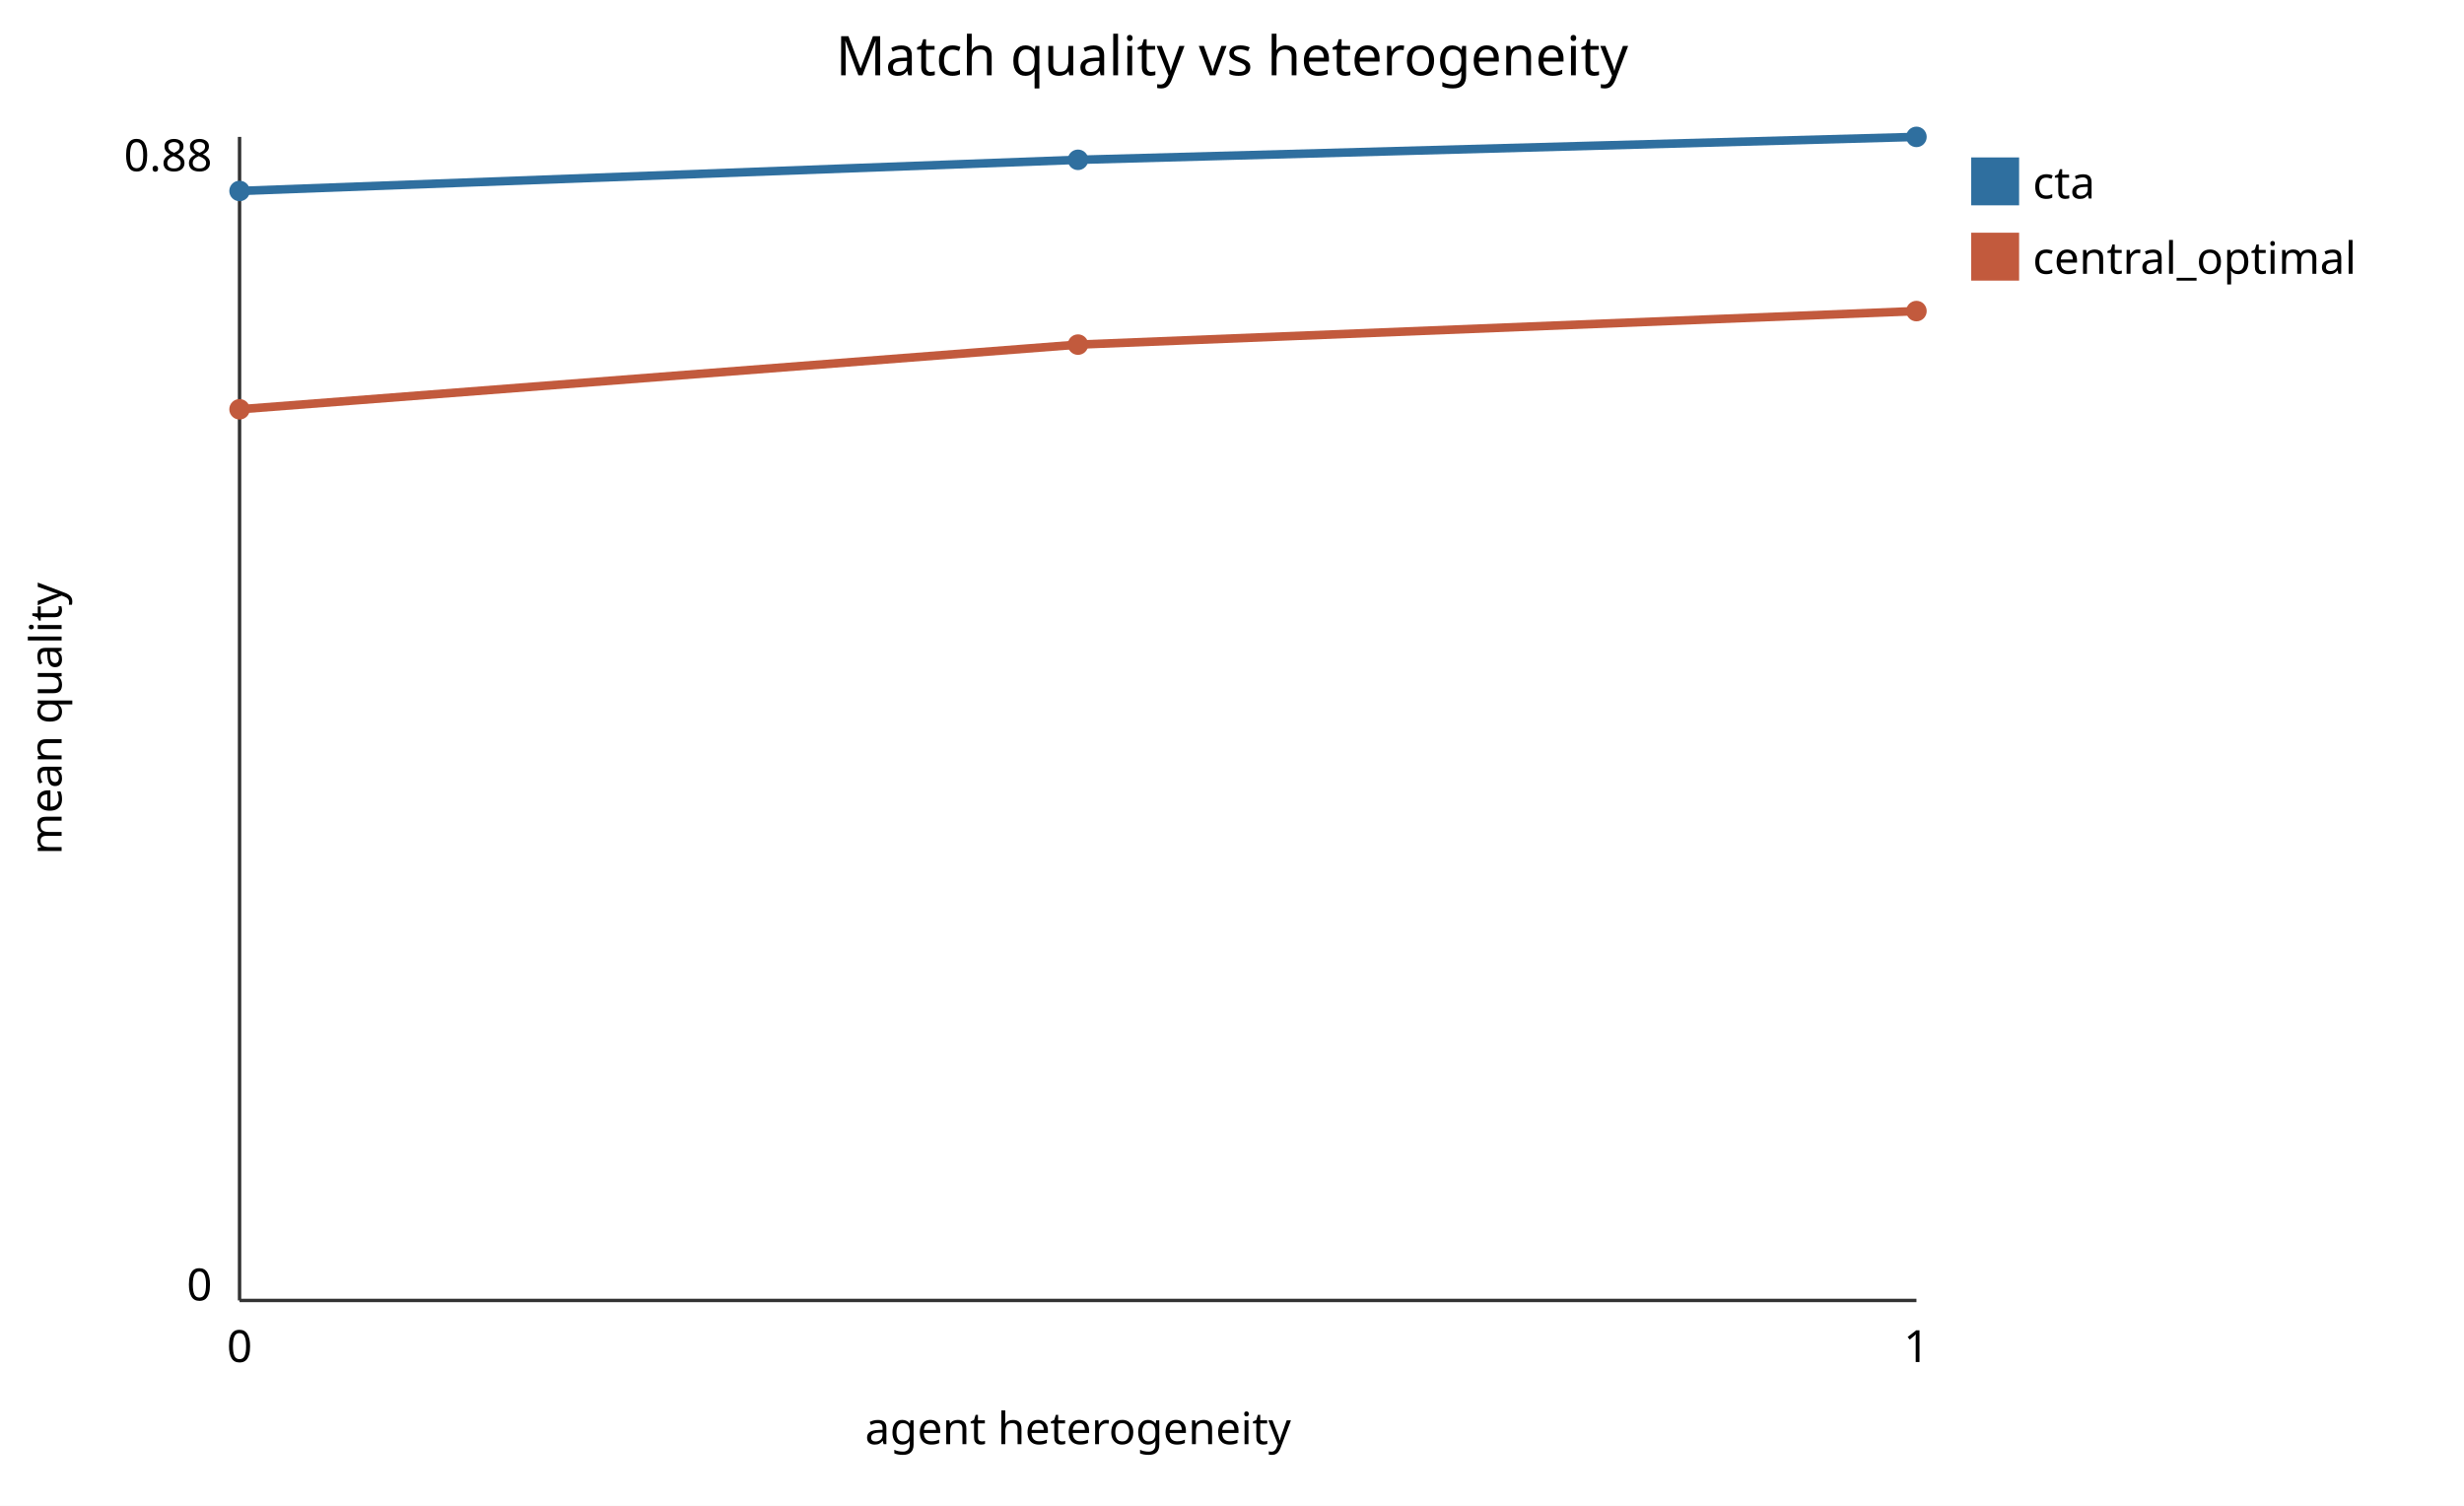
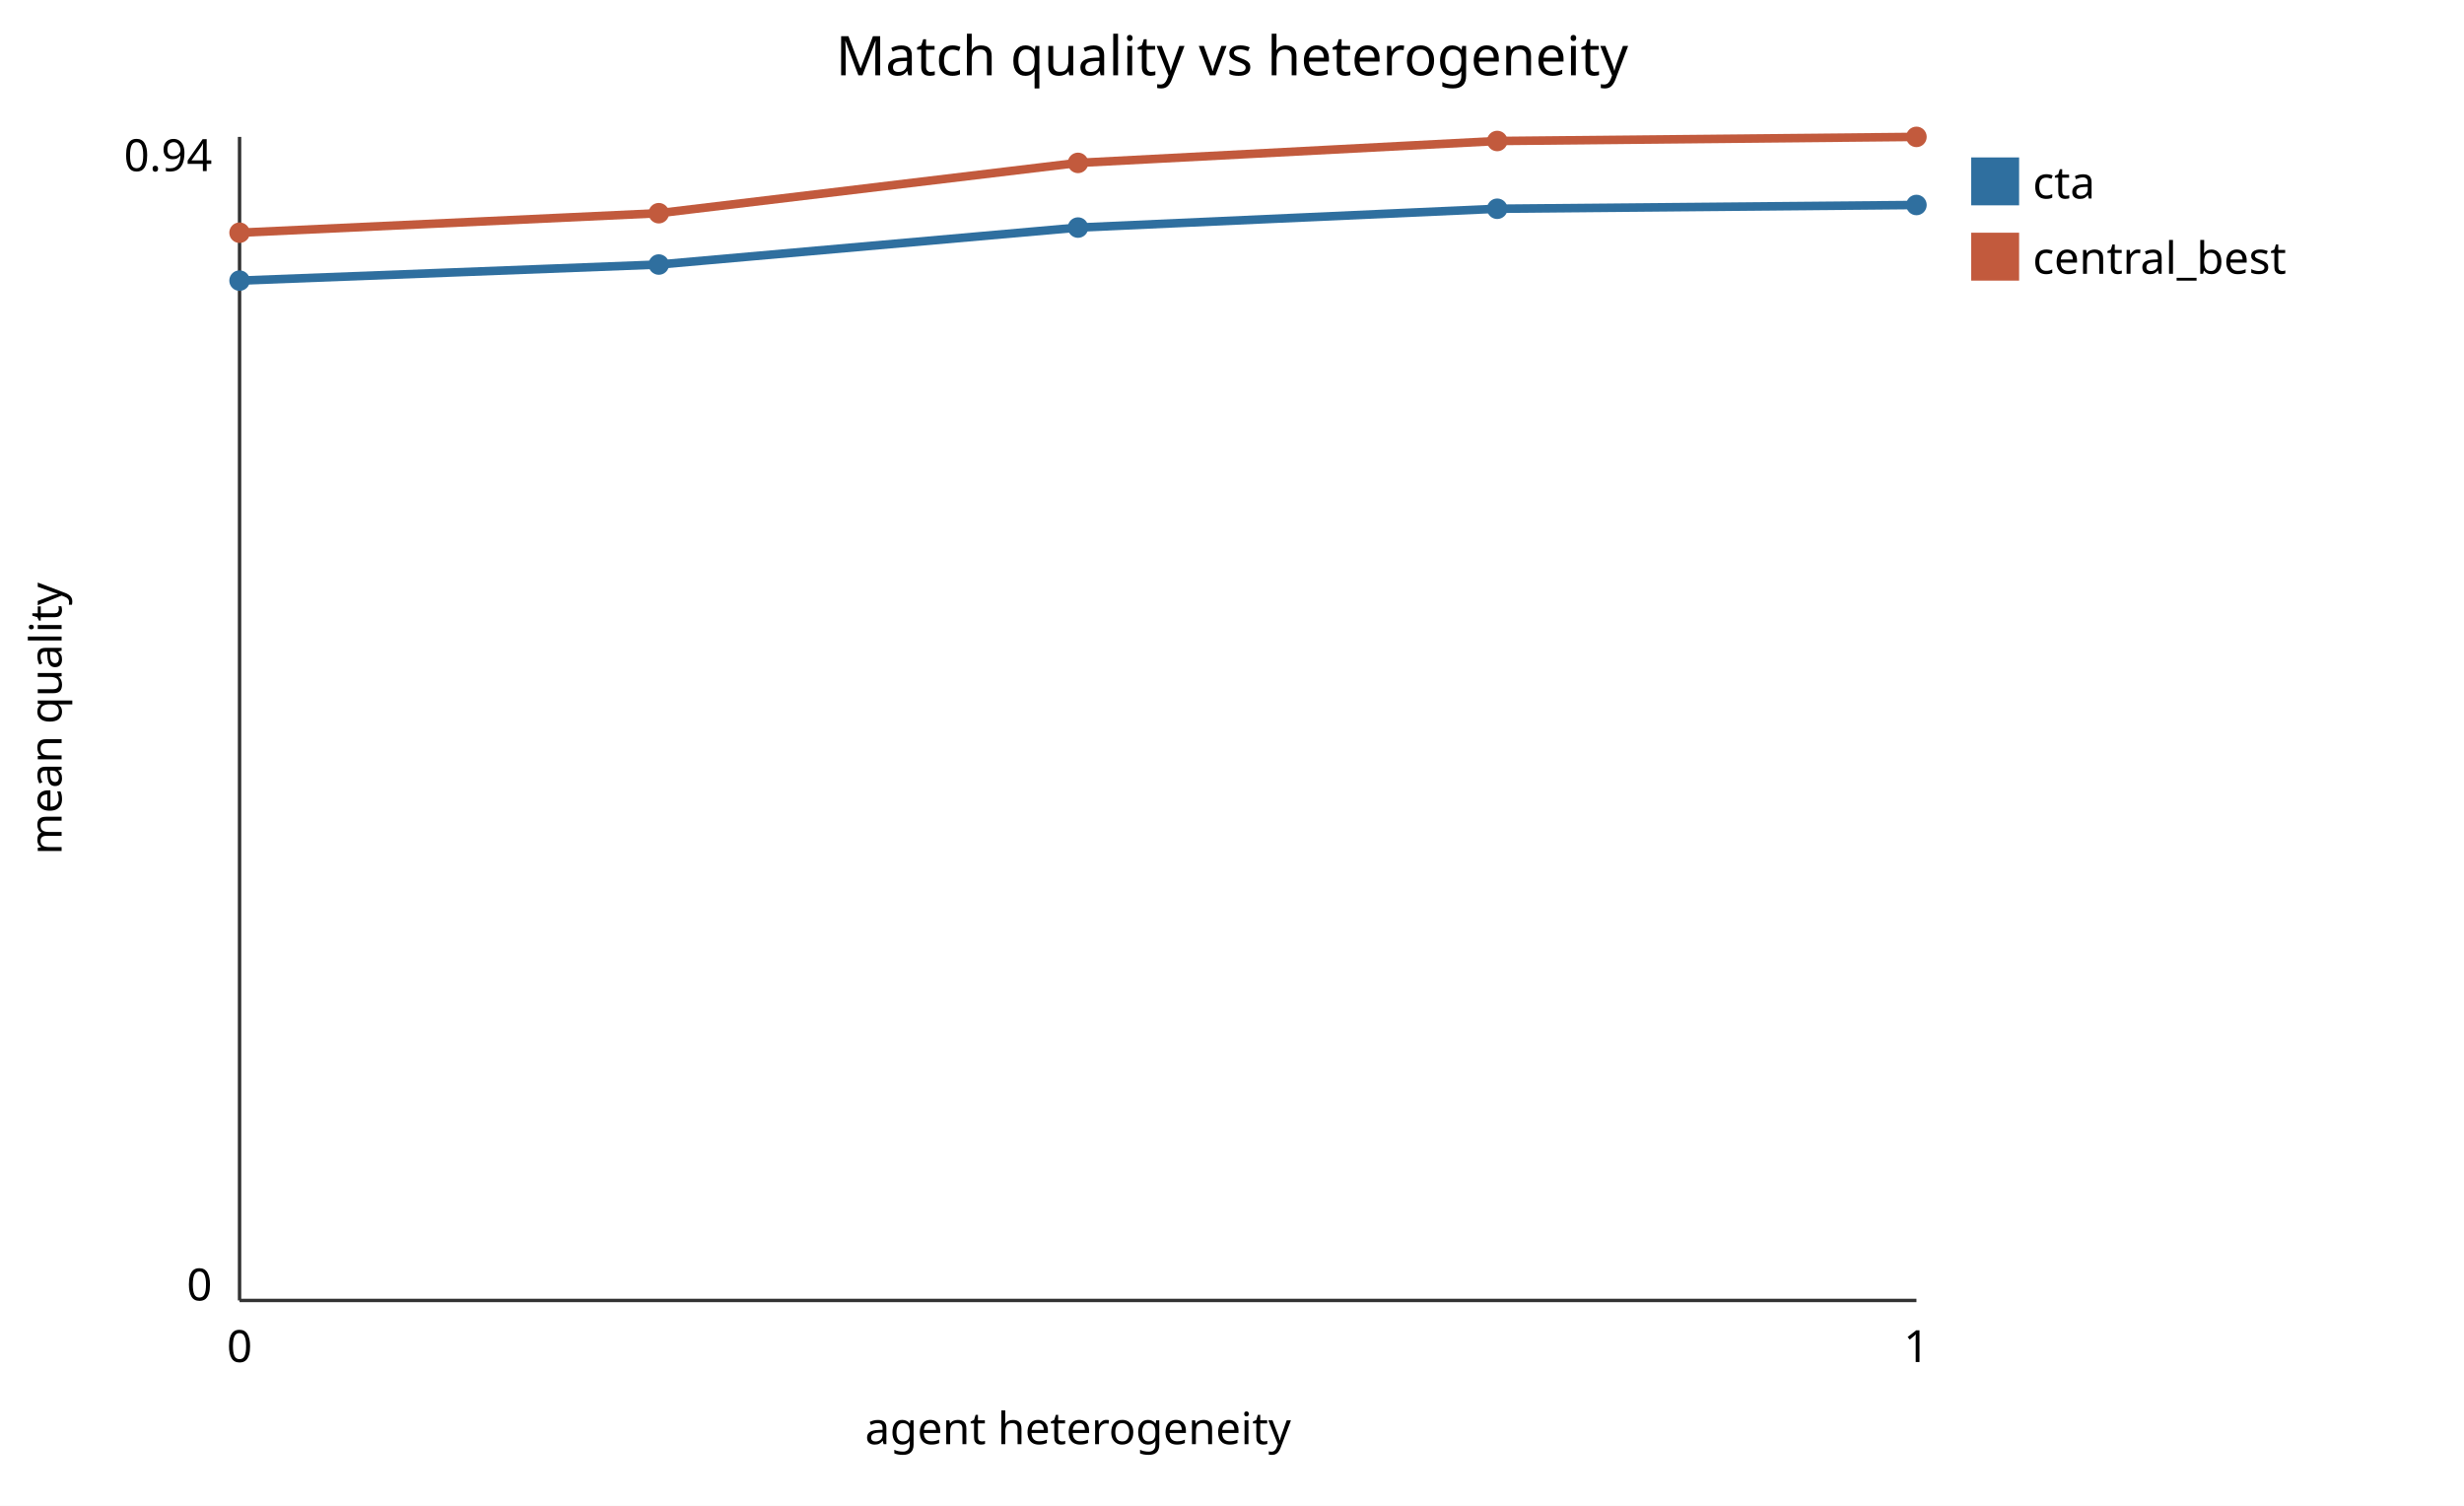
<svg xmlns="http://www.w3.org/2000/svg" width="720" height="440" viewBox="0 0 720 440" font-family="sans-serif" font-size="13">
  <rect width="720" height="440" fill="white" />
  <text x="360" y="22" text-anchor="middle" font-size="16">Match quality vs heterogeneity</text>
  <line x1="70" y1="380" x2="560" y2="380" stroke="#333" />
  <line x1="70" y1="380" x2="70" y2="40" stroke="#333" />
  <text x="315" y="422" text-anchor="middle">agent heterogeneity</text>
  <text x="18" y="210" text-anchor="middle" transform="rotate(-90 18 210)">mean quality</text>
-   <path d="M70.0 55.8 L315.0 46.7 L560.0 40.0" fill="none" stroke="#2f6f9f" stroke-width="2.5" />
-   <circle cx="70.0" cy="55.8" r="3" fill="#2f6f9f" />
-   <circle cx="315.0" cy="46.7" r="3" fill="#2f6f9f" />
-   <circle cx="560.0" cy="40.0" r="3" fill="#2f6f9f" />
+   <path d="M70.0 82.0 L192.5 77.3 L315.0 66.5 L437.5 61.0 L560.0 59.9" fill="none" stroke="#2f6f9f" stroke-width="2.5" />
+   <circle cx="70.0" cy="82.0" r="3" fill="#2f6f9f" />
+   <circle cx="192.5" cy="77.3" r="3" fill="#2f6f9f" />
+   <circle cx="315.0" cy="66.5" r="3" fill="#2f6f9f" />
+   <circle cx="437.5" cy="61.0" r="3" fill="#2f6f9f" />
+   <circle cx="560.0" cy="59.9" r="3" fill="#2f6f9f" />
  <rect x="576" y="46" width="14" height="14" fill="#2f6f9f" />
  <text x="594" y="58">cta</text>
-   <path d="M70.0 119.6 L315.0 100.7 L560.0 90.9" fill="none" stroke="#c25a3d" stroke-width="2.5" />
-   <circle cx="70.0" cy="119.6" r="3" fill="#c25a3d" />
-   <circle cx="315.0" cy="100.7" r="3" fill="#c25a3d" />
-   <circle cx="560.0" cy="90.9" r="3" fill="#c25a3d" />
+   <path d="M70.0 68.0 L192.5 62.3 L315.0 47.6 L437.5 41.2 L560.0 40.0" fill="none" stroke="#c25a3d" stroke-width="2.5" />
+   <circle cx="70.0" cy="68.0" r="3" fill="#c25a3d" />
+   <circle cx="192.5" cy="62.3" r="3" fill="#c25a3d" />
+   <circle cx="315.0" cy="47.6" r="3" fill="#c25a3d" />
+   <circle cx="437.5" cy="41.2" r="3" fill="#c25a3d" />
+   <circle cx="560.0" cy="40.0" r="3" fill="#c25a3d" />
  <rect x="576" y="68" width="14" height="14" fill="#c25a3d" />
-   <text x="594" y="80">central_optimal</text>
+   <text x="594" y="80">central_best</text>
  <text x="70" y="398" text-anchor="middle">0</text>
  <text x="560" y="398" text-anchor="middle">1</text>
  <text x="62" y="380" text-anchor="end">0</text>
-   <text x="62" y="50" text-anchor="end">0.88</text>
+   <text x="62" y="50" text-anchor="end">0.94</text>
</svg>
